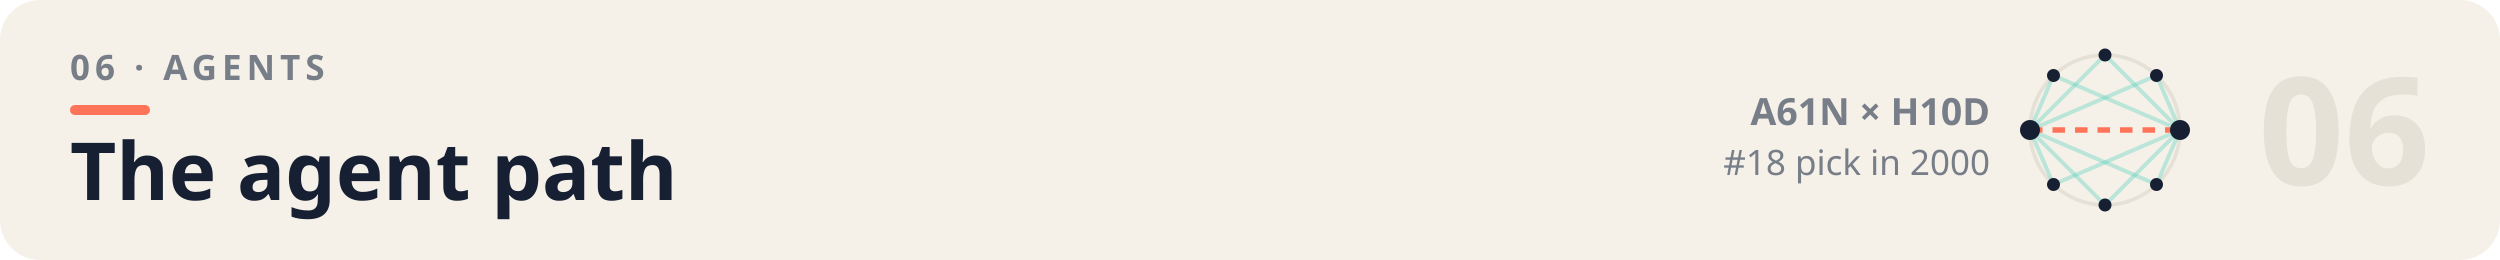
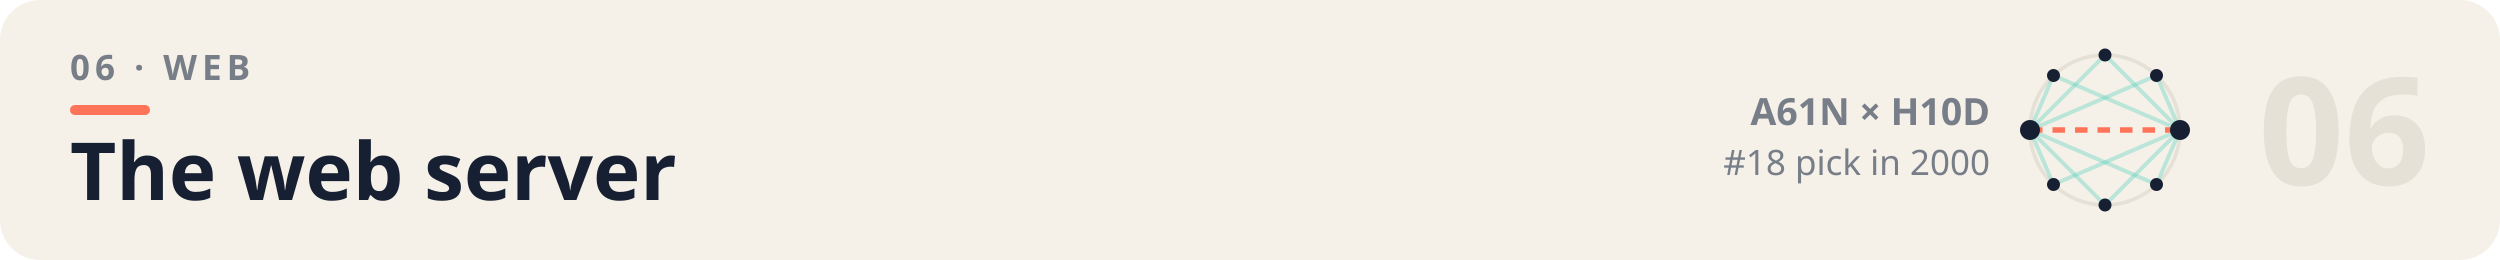
- <svg xmlns="http://www.w3.org/2000/svg" viewBox="0 0 1000 104" width="100%" role="img" aria-label="06. The agent path (drawn: A61N and H10D, the graph's #18 pick in 2000)">
+ <svg xmlns="http://www.w3.org/2000/svg" viewBox="0 0 1000 104" width="100%" role="img" aria-label="06. The web server (drawn: A61N and H10D, the graph's #18 pick in 2000)">
  <rect x="0" y="0" width="1000" height="104" rx="16" fill="#F5F1E9" />
-   <text x="28" y="32" text-anchor="start" font-size="14" font-weight="600" letter-spacing="2" fill="#777E88" font-family="system-ui, -apple-system, 'Segoe UI', 'Noto Sans', Helvetica, Arial, sans-serif">06  ·  AGENTS</text>
+   <text x="28" y="32" text-anchor="start" font-size="14" font-weight="600" letter-spacing="2" fill="#777E88" font-family="system-ui, -apple-system, 'Segoe UI', 'Noto Sans', Helvetica, Arial, sans-serif">06  ·  WEB</text>
  <rect x="28" y="42" width="32" height="4" rx="2" fill="#FF7458" />
-   <text x="28" y="80" font-size="32" font-weight="700" fill="#172033" font-family="system-ui, -apple-system, 'Segoe UI', 'Noto Sans', Helvetica, Arial, sans-serif">The agent path</text>
+   <text x="28" y="80" font-size="32" font-weight="700" fill="#172033" font-family="system-ui, -apple-system, 'Segoe UI', 'Noto Sans', Helvetica, Arial, sans-serif">The web server</text>
  <text x="796" y="50.0" text-anchor="end" font-size="15" font-weight="700" fill="#777E88" font-family="system-ui, -apple-system, 'Segoe UI', 'Noto Sans', Helvetica, Arial, sans-serif">A61N × H10D</text>
  <text x="796" y="70.0" text-anchor="end" font-size="14" fill="#777E88" font-family="system-ui, -apple-system, 'Segoe UI', 'Noto Sans', Helvetica, Arial, sans-serif">#18 pick in 2000</text>
  <circle cx="842" cy="52.0" r="30" fill="none" stroke="#E6E1D6" stroke-width="1.5" />
  <line x1="812.0" y1="52.0" x2="821.4" y2="30.2" stroke="#63D3BE" stroke-width="1.6" stroke-opacity="0.4" />
  <line x1="872.0" y1="52.0" x2="821.4" y2="30.2" stroke="#63D3BE" stroke-width="1.6" stroke-opacity="0.4" />
  <line x1="812.0" y1="52.0" x2="842.0" y2="22.0" stroke="#63D3BE" stroke-width="1.6" stroke-opacity="0.4" />
  <line x1="872.0" y1="52.0" x2="842.0" y2="22.0" stroke="#63D3BE" stroke-width="1.6" stroke-opacity="0.4" />
  <line x1="812.0" y1="52.0" x2="862.6" y2="30.2" stroke="#63D3BE" stroke-width="1.6" stroke-opacity="0.4" />
  <line x1="872.0" y1="52.0" x2="862.6" y2="30.2" stroke="#63D3BE" stroke-width="1.6" stroke-opacity="0.4" />
  <line x1="812.0" y1="52.0" x2="821.4" y2="73.8" stroke="#63D3BE" stroke-width="1.6" stroke-opacity="0.4" />
  <line x1="872.0" y1="52.0" x2="821.4" y2="73.8" stroke="#63D3BE" stroke-width="1.6" stroke-opacity="0.4" />
  <line x1="812.0" y1="52.0" x2="842.0" y2="82.0" stroke="#63D3BE" stroke-width="1.6" stroke-opacity="0.4" />
  <line x1="872.0" y1="52.0" x2="842.0" y2="82.0" stroke="#63D3BE" stroke-width="1.6" stroke-opacity="0.4" />
  <line x1="812.0" y1="52.0" x2="862.6" y2="73.8" stroke="#63D3BE" stroke-width="1.6" stroke-opacity="0.4" />
  <line x1="872.0" y1="52.0" x2="862.6" y2="73.8" stroke="#63D3BE" stroke-width="1.6" stroke-opacity="0.4" />
  <line x1="812" y1="52.0" x2="872" y2="52.0" stroke="#FF7458" stroke-width="2.2" stroke-dasharray="5 4" />
  <circle cx="821.4" cy="30.2" r="2.6" fill="#172033" />
  <circle cx="842.0" cy="22.0" r="2.6" fill="#172033" />
  <circle cx="862.6" cy="30.2" r="2.6" fill="#172033" />
  <circle cx="821.4" cy="73.8" r="2.6" fill="#172033" />
  <circle cx="842.0" cy="82.0" r="2.6" fill="#172033" />
  <circle cx="862.6" cy="73.8" r="2.6" fill="#172033" />
  <circle cx="812" cy="52.0" r="4" fill="#172033" />
  <circle cx="872" cy="52.0" r="4" fill="#172033" />
  <text x="972" y="74.0" text-anchor="end" font-size="60" font-weight="700" fill="#E6E1D6" font-family="system-ui, -apple-system, 'Segoe UI', 'Noto Sans', Helvetica, Arial, sans-serif">06</text>
</svg>
